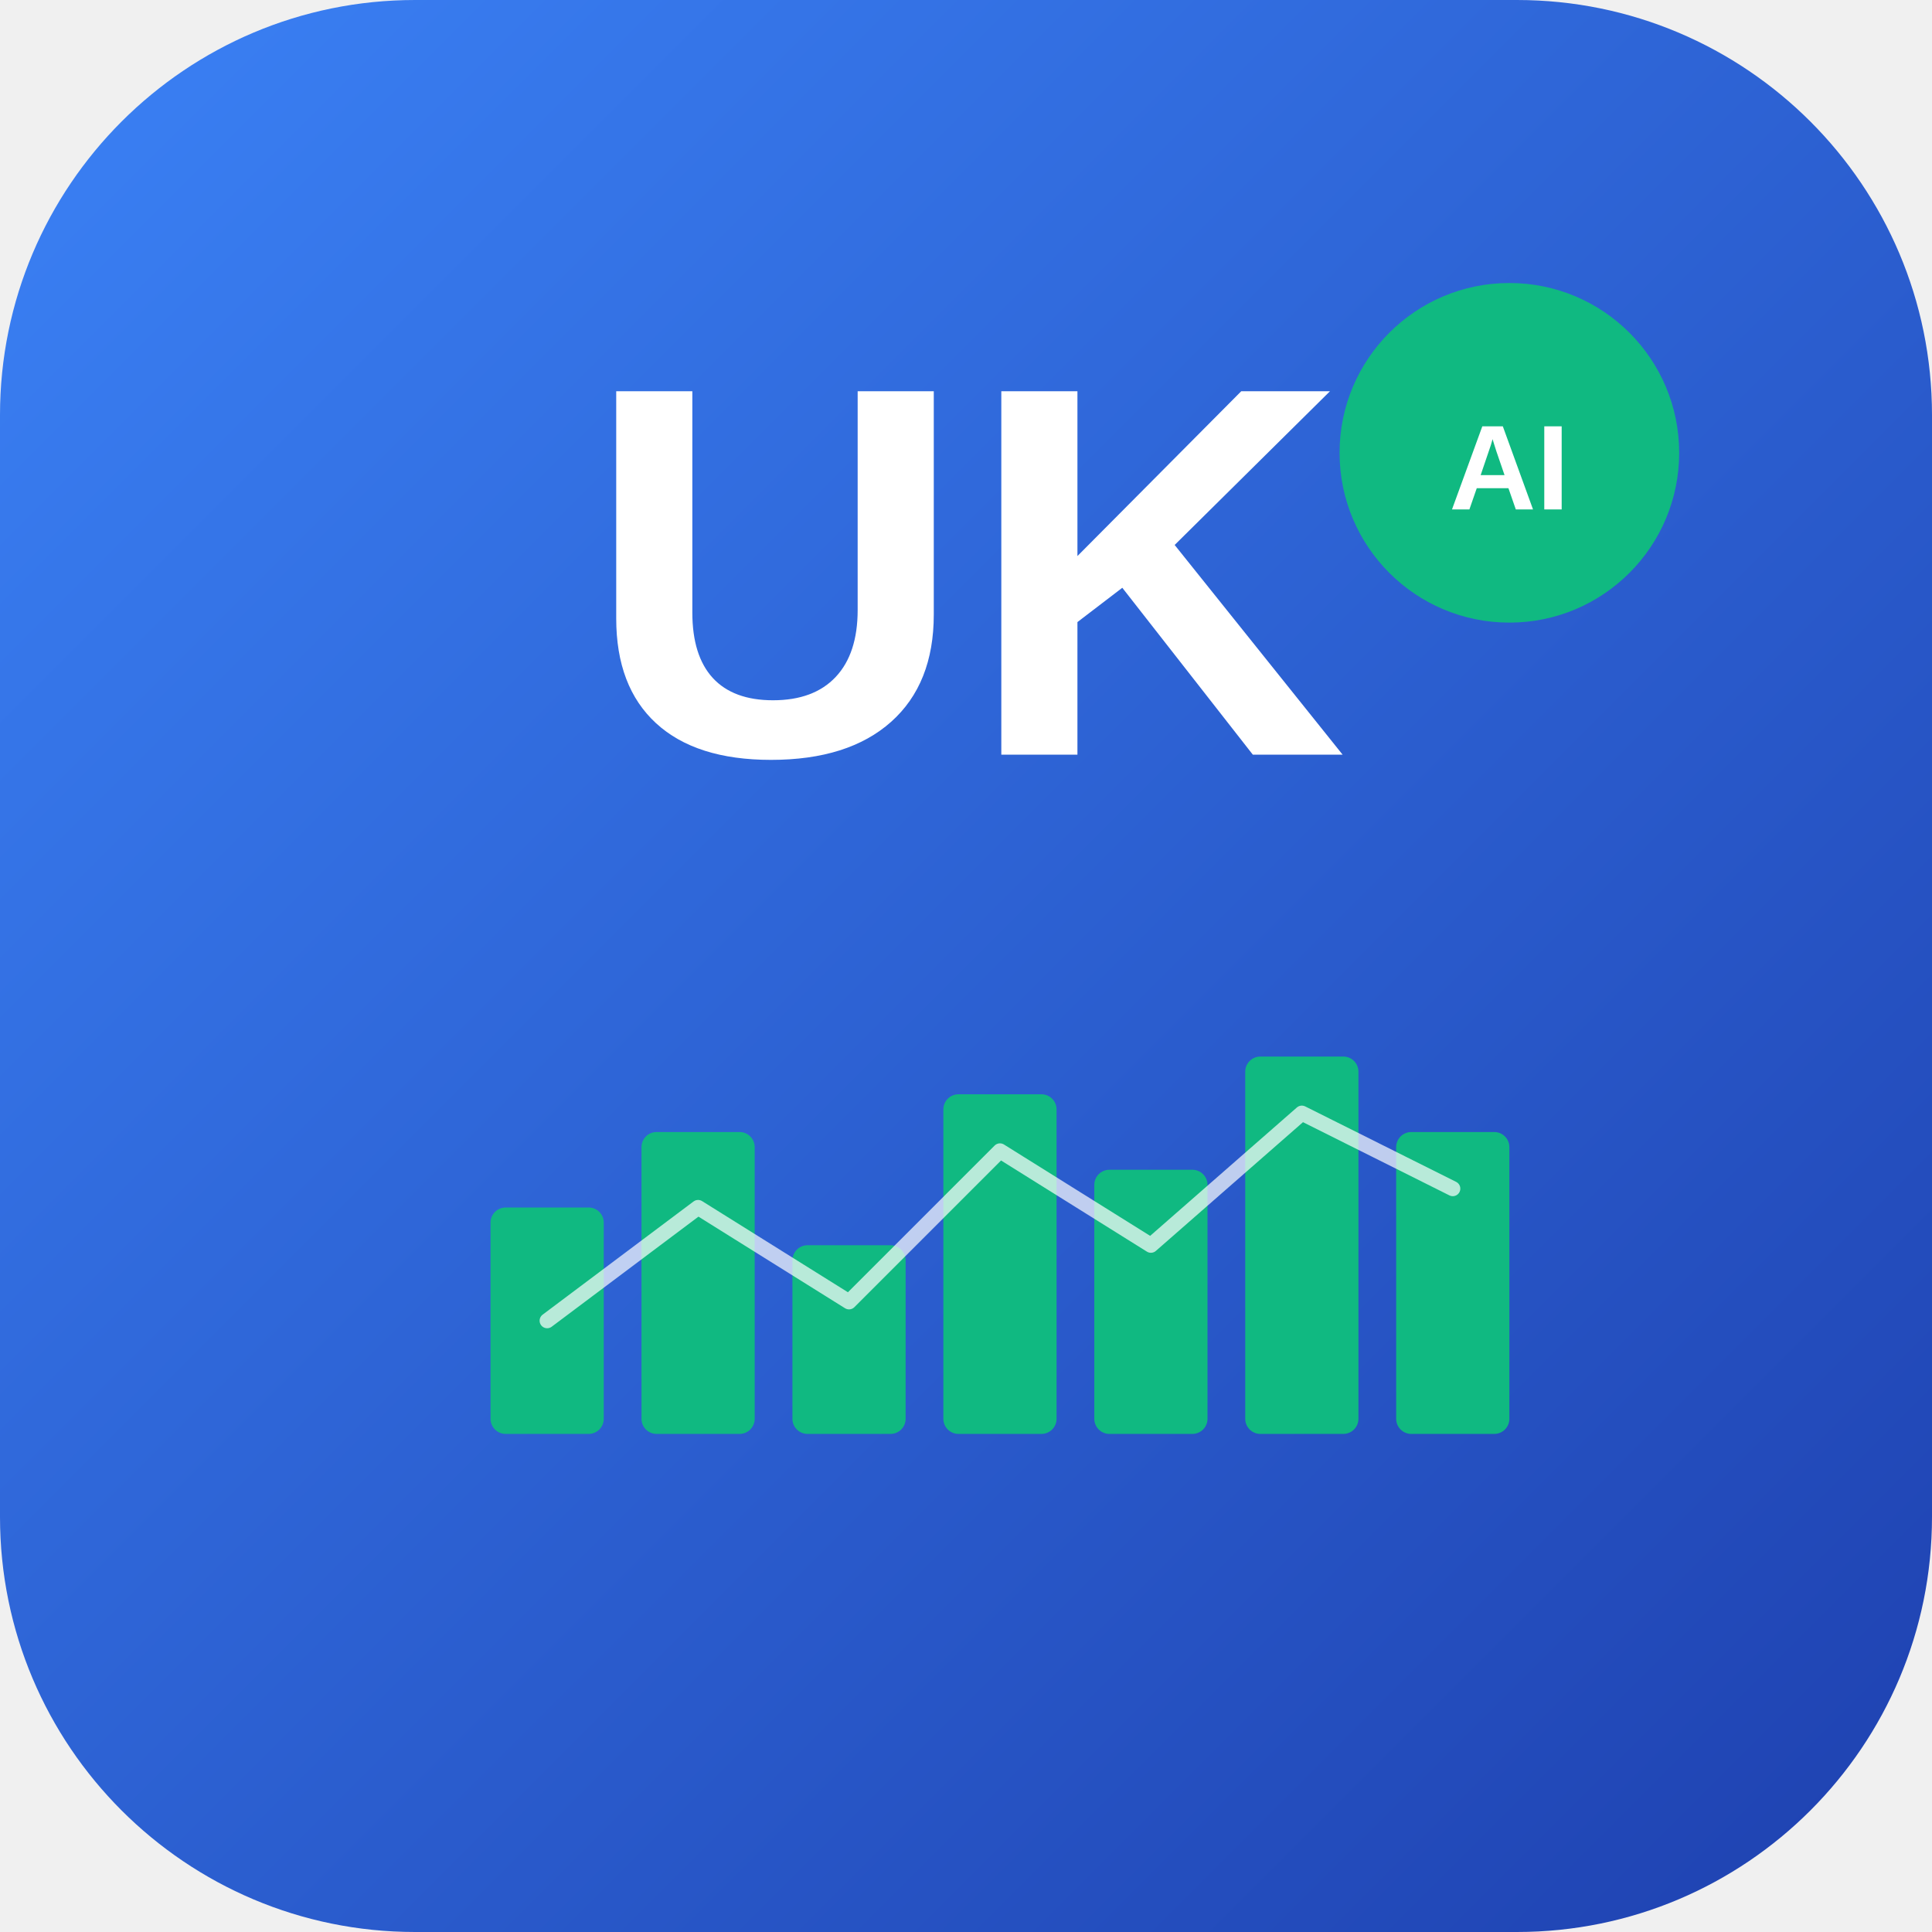
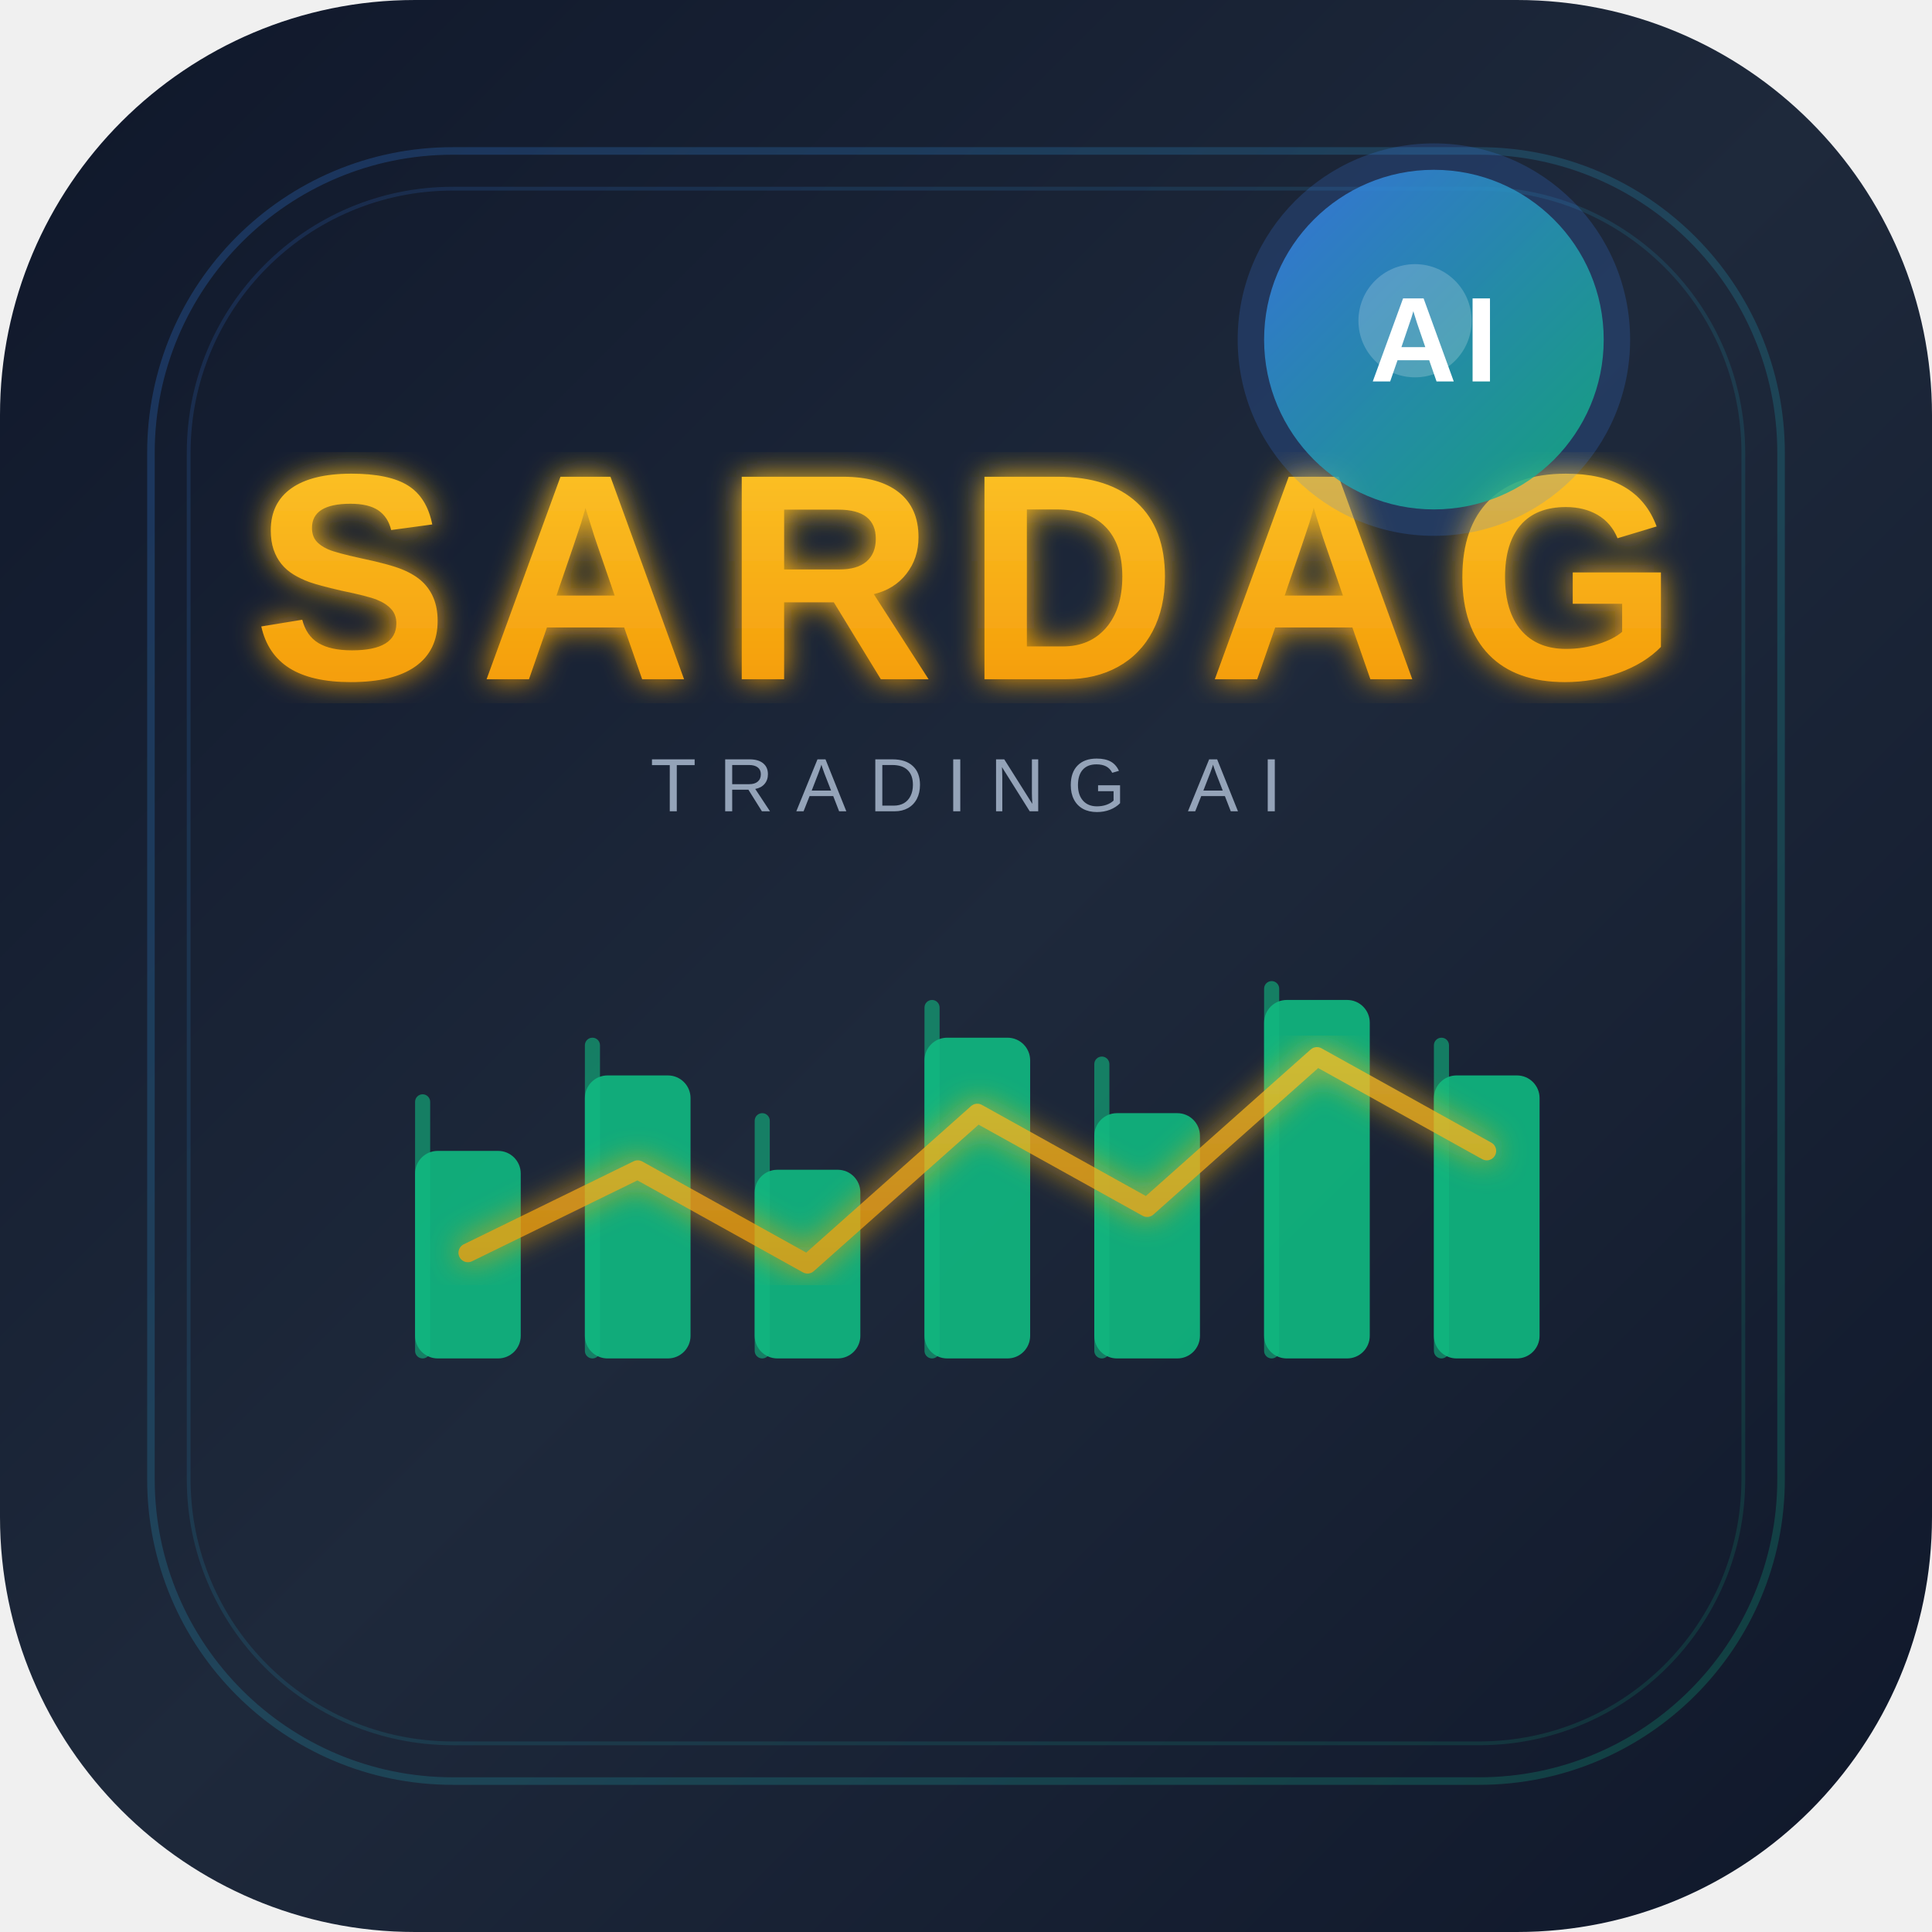
<svg xmlns="http://www.w3.org/2000/svg" width="512" height="512" viewBox="0 0 512 512">
  <defs>
-     <linearGradient id="bgGradient" x1="0%" y1="0%" x2="100%" y2="100%">
-       <stop offset="0%" style="stop-color:#3b82f6;stop-opacity:1" />
-       <stop offset="100%" style="stop-color:#1e40af;stop-opacity:1" />
+     <linearGradient id="premiumBg" x1="0%" y1="0%" x2="100%" y2="100%">
+       <stop offset="0%" style="stop-color:#0f172a;stop-opacity:1" />
+       <stop offset="50%" style="stop-color:#1e293b;stop-opacity:1" />
+       <stop offset="100%" style="stop-color:#0f172a;stop-opacity:1" />
    </linearGradient>
-     <linearGradient id="chartGradient" x1="0%" y1="0%" x2="0%" y2="100%">
-       <stop offset="0%" style="stop-color:#60a5fa;stop-opacity:0.8" />
-       <stop offset="100%" style="stop-color:#3b82f6;stop-opacity:0.2" />
+     <linearGradient id="accentGlow" x1="0%" y1="0%" x2="100%" y2="100%">
+       <stop offset="0%" style="stop-color:#3b82f6;stop-opacity:0.8" />
+       <stop offset="100%" style="stop-color:#10b981;stop-opacity:0.8" />
    </linearGradient>
+     <linearGradient id="goldAccent" x1="0%" y1="0%" x2="0%" y2="100%">
+       <stop offset="0%" style="stop-color:#fbbf24;stop-opacity:1" />
+       <stop offset="100%" style="stop-color:#f59e0b;stop-opacity:1" />
+     </linearGradient>
+     <filter id="glow">
+       <feGaussianBlur stdDeviation="4" result="coloredBlur" />
+       <feMerge>
+         <feMergeNode in="coloredBlur" />
+         <feMergeNode in="SourceGraphic" />
+       </feMerge>
+     </filter>
  </defs>
-   <rect width="512" height="512" rx="110" fill="url(#bgGradient)" />
-   <text x="256" y="200" font-family="Arial, sans-serif" font-size="140" font-weight="bold" fill="white" text-anchor="middle">UK</text>
-   <g transform="translate(130, 280)">
-     <rect x="0" y="40" width="30" height="60" fill="#10b981" rx="4" />
-     <rect x="40" y="20" width="30" height="80" fill="#10b981" rx="4" />
-     <rect x="80" y="50" width="30" height="50" fill="#10b981" rx="4" />
-     <rect x="120" y="10" width="30" height="90" fill="#10b981" rx="4" />
-     <rect x="160" y="30" width="30" height="70" fill="#10b981" rx="4" />
-     <rect x="200" y="0" width="30" height="100" fill="#10b981" rx="4" />
-     <rect x="240" y="20" width="30" height="80" fill="#10b981" rx="4" />
-     <polyline points="15,70 55,40 95,65 135,25 175,50 215,15 255,35" fill="none" stroke="white" stroke-width="4" stroke-linecap="round" stroke-linejoin="round" opacity="0.7" />
+   <rect width="512" height="512" rx="110" fill="url(#premiumBg)" />
+   <rect x="40" y="40" width="432" height="432" rx="80" fill="none" stroke="url(#accentGlow)" stroke-width="2" opacity="0.3" />
+   <rect x="50" y="50" width="412" height="412" rx="70" fill="none" stroke="url(#accentGlow)" stroke-width="1" opacity="0.2" />
+   <text x="256" y="180" font-family="'SF Pro Display', 'Helvetica Neue', Arial, sans-serif" font-size="78" font-weight="900" fill="url(#goldAccent)" text-anchor="middle" letter-spacing="8" filter="url(#glow)">SARDAG</text>
+   <text x="256" y="215" font-family="'SF Pro Display', 'Helvetica Neue', Arial, sans-serif" font-size="20" font-weight="300" fill="#94a3b8" text-anchor="middle" letter-spacing="6">TRADING AI</text>
+   <g transform="translate(110, 260)">
+     <rect x="0" y="45" width="28" height="55" fill="#10b981" rx="6" opacity="0.9" />
+     <rect x="0" y="30" width="4" height="70" fill="#10b981" rx="2" opacity="0.6" />
+     <rect x="45" y="25" width="28" height="75" fill="#10b981" rx="6" opacity="0.9" />
+     <rect x="45" y="15" width="4" height="85" fill="#10b981" rx="2" opacity="0.6" />
+     <rect x="90" y="50" width="28" height="50" fill="#10b981" rx="6" opacity="0.9" />
+     <rect x="90" y="35" width="4" height="65" fill="#10b981" rx="2" opacity="0.6" />
+     <rect x="135" y="15" width="28" height="85" fill="#10b981" rx="6" opacity="0.9" />
+     <rect x="135" y="5" width="4" height="95" fill="#10b981" rx="2" opacity="0.6" />
+     <rect x="180" y="35" width="28" height="65" fill="#10b981" rx="6" opacity="0.9" />
+     <rect x="180" y="20" width="4" height="80" fill="#10b981" rx="2" opacity="0.6" />
+     <rect x="225" y="5" width="28" height="95" fill="#10b981" rx="6" opacity="0.9" />
+     <rect x="225" y="0" width="4" height="100" fill="#10b981" rx="2" opacity="0.6" />
+     <rect x="270" y="25" width="28" height="75" fill="#10b981" rx="6" opacity="0.9" />
+     <rect x="270" y="15" width="4" height="85" fill="#10b981" rx="2" opacity="0.6" />
+     <polyline points="14,72 59,50 104,75 149,35 194,60 239,20 284,45" fill="none" stroke="url(#goldAccent)" stroke-width="5" stroke-linecap="round" stroke-linejoin="round" opacity="0.8" filter="url(#glow)" />
  </g>
-   <circle cx="400" cy="120" r="45" fill="#10b981" />
-   <text x="400" y="135" font-family="Arial, sans-serif" font-size="32" font-weight="bold" fill="white" text-anchor="middle">AI</text>
+   <g transform="translate(380, 90)">
+     <circle cx="0" cy="0" r="52" fill="#3b82f6" opacity="0.2" />
+     <circle cx="0" cy="0" r="45" fill="url(#accentGlow)" />
+     <circle cx="-5" cy="-5" r="15" fill="white" opacity="0.2" />
+     <text x="0" y="0" font-family="'SF Pro Display', 'Helvetica Neue', Arial, sans-serif" font-size="32" font-weight="900" fill="white" text-anchor="middle" dominant-baseline="central" letter-spacing="2">AI</text>
+   </g>
+   <line x1="120" y1="430" x2="392" y2="430" stroke="url(#goldAccent)" stroke-width="3" stroke-linecap="round" opacity="0.6" />
</svg>
